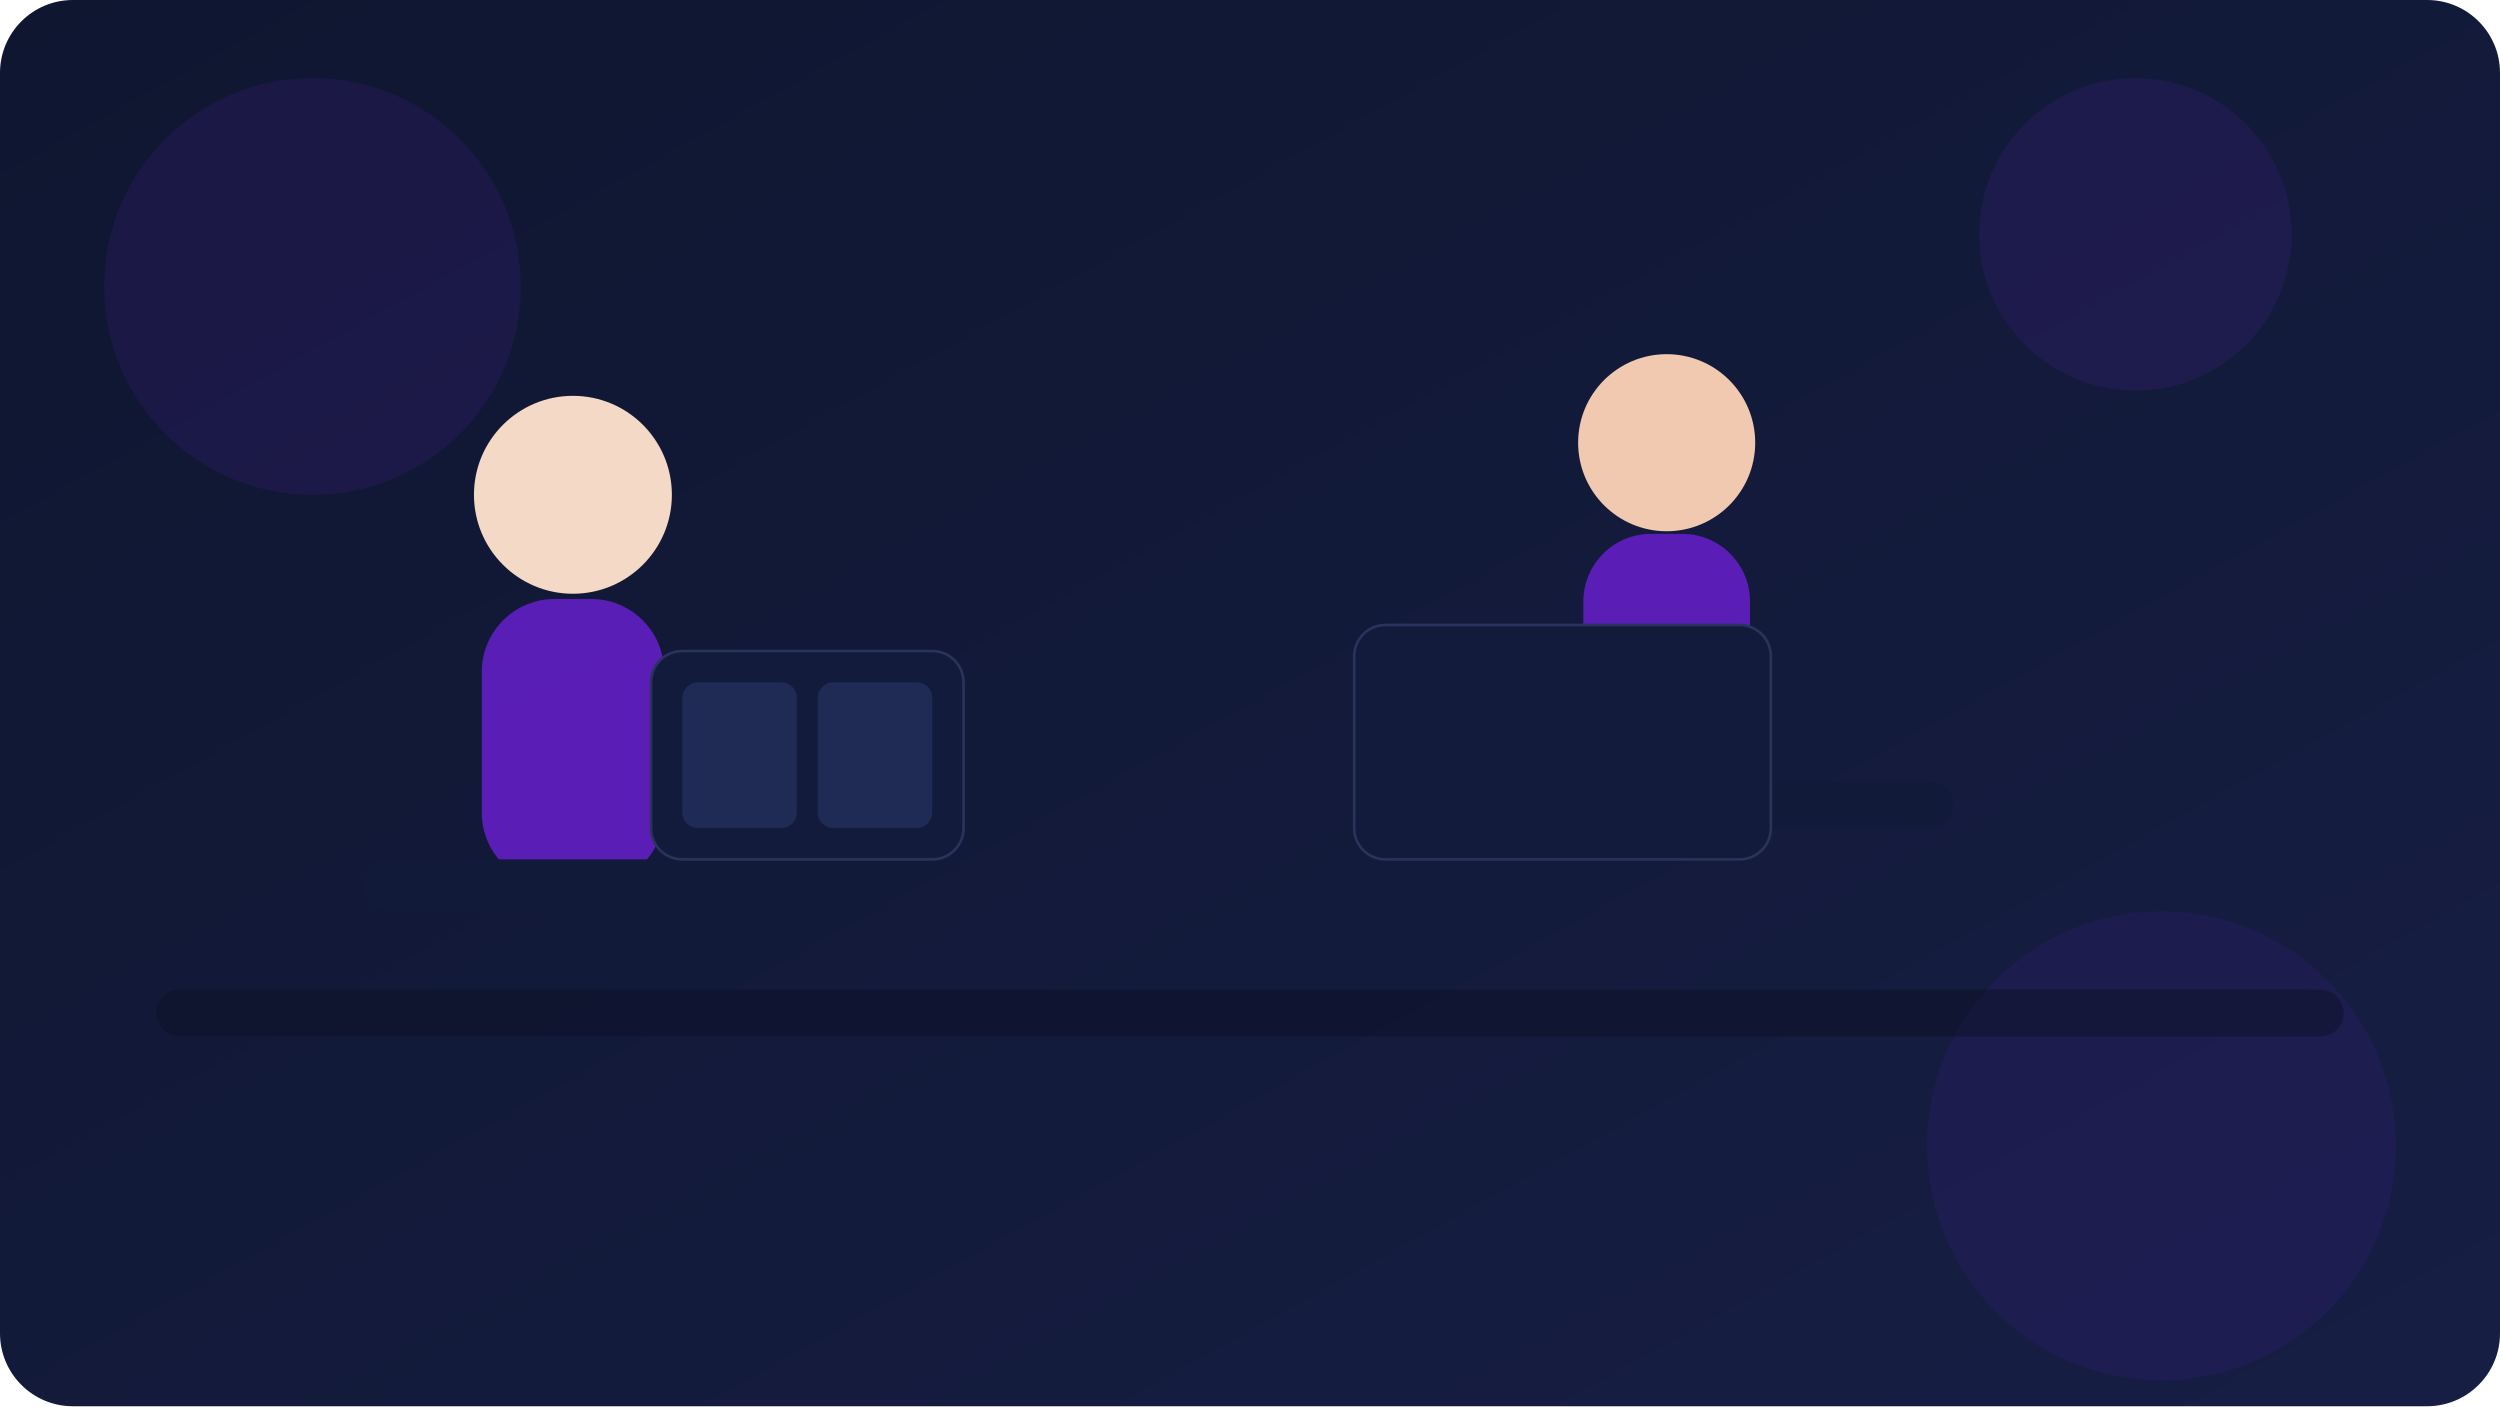
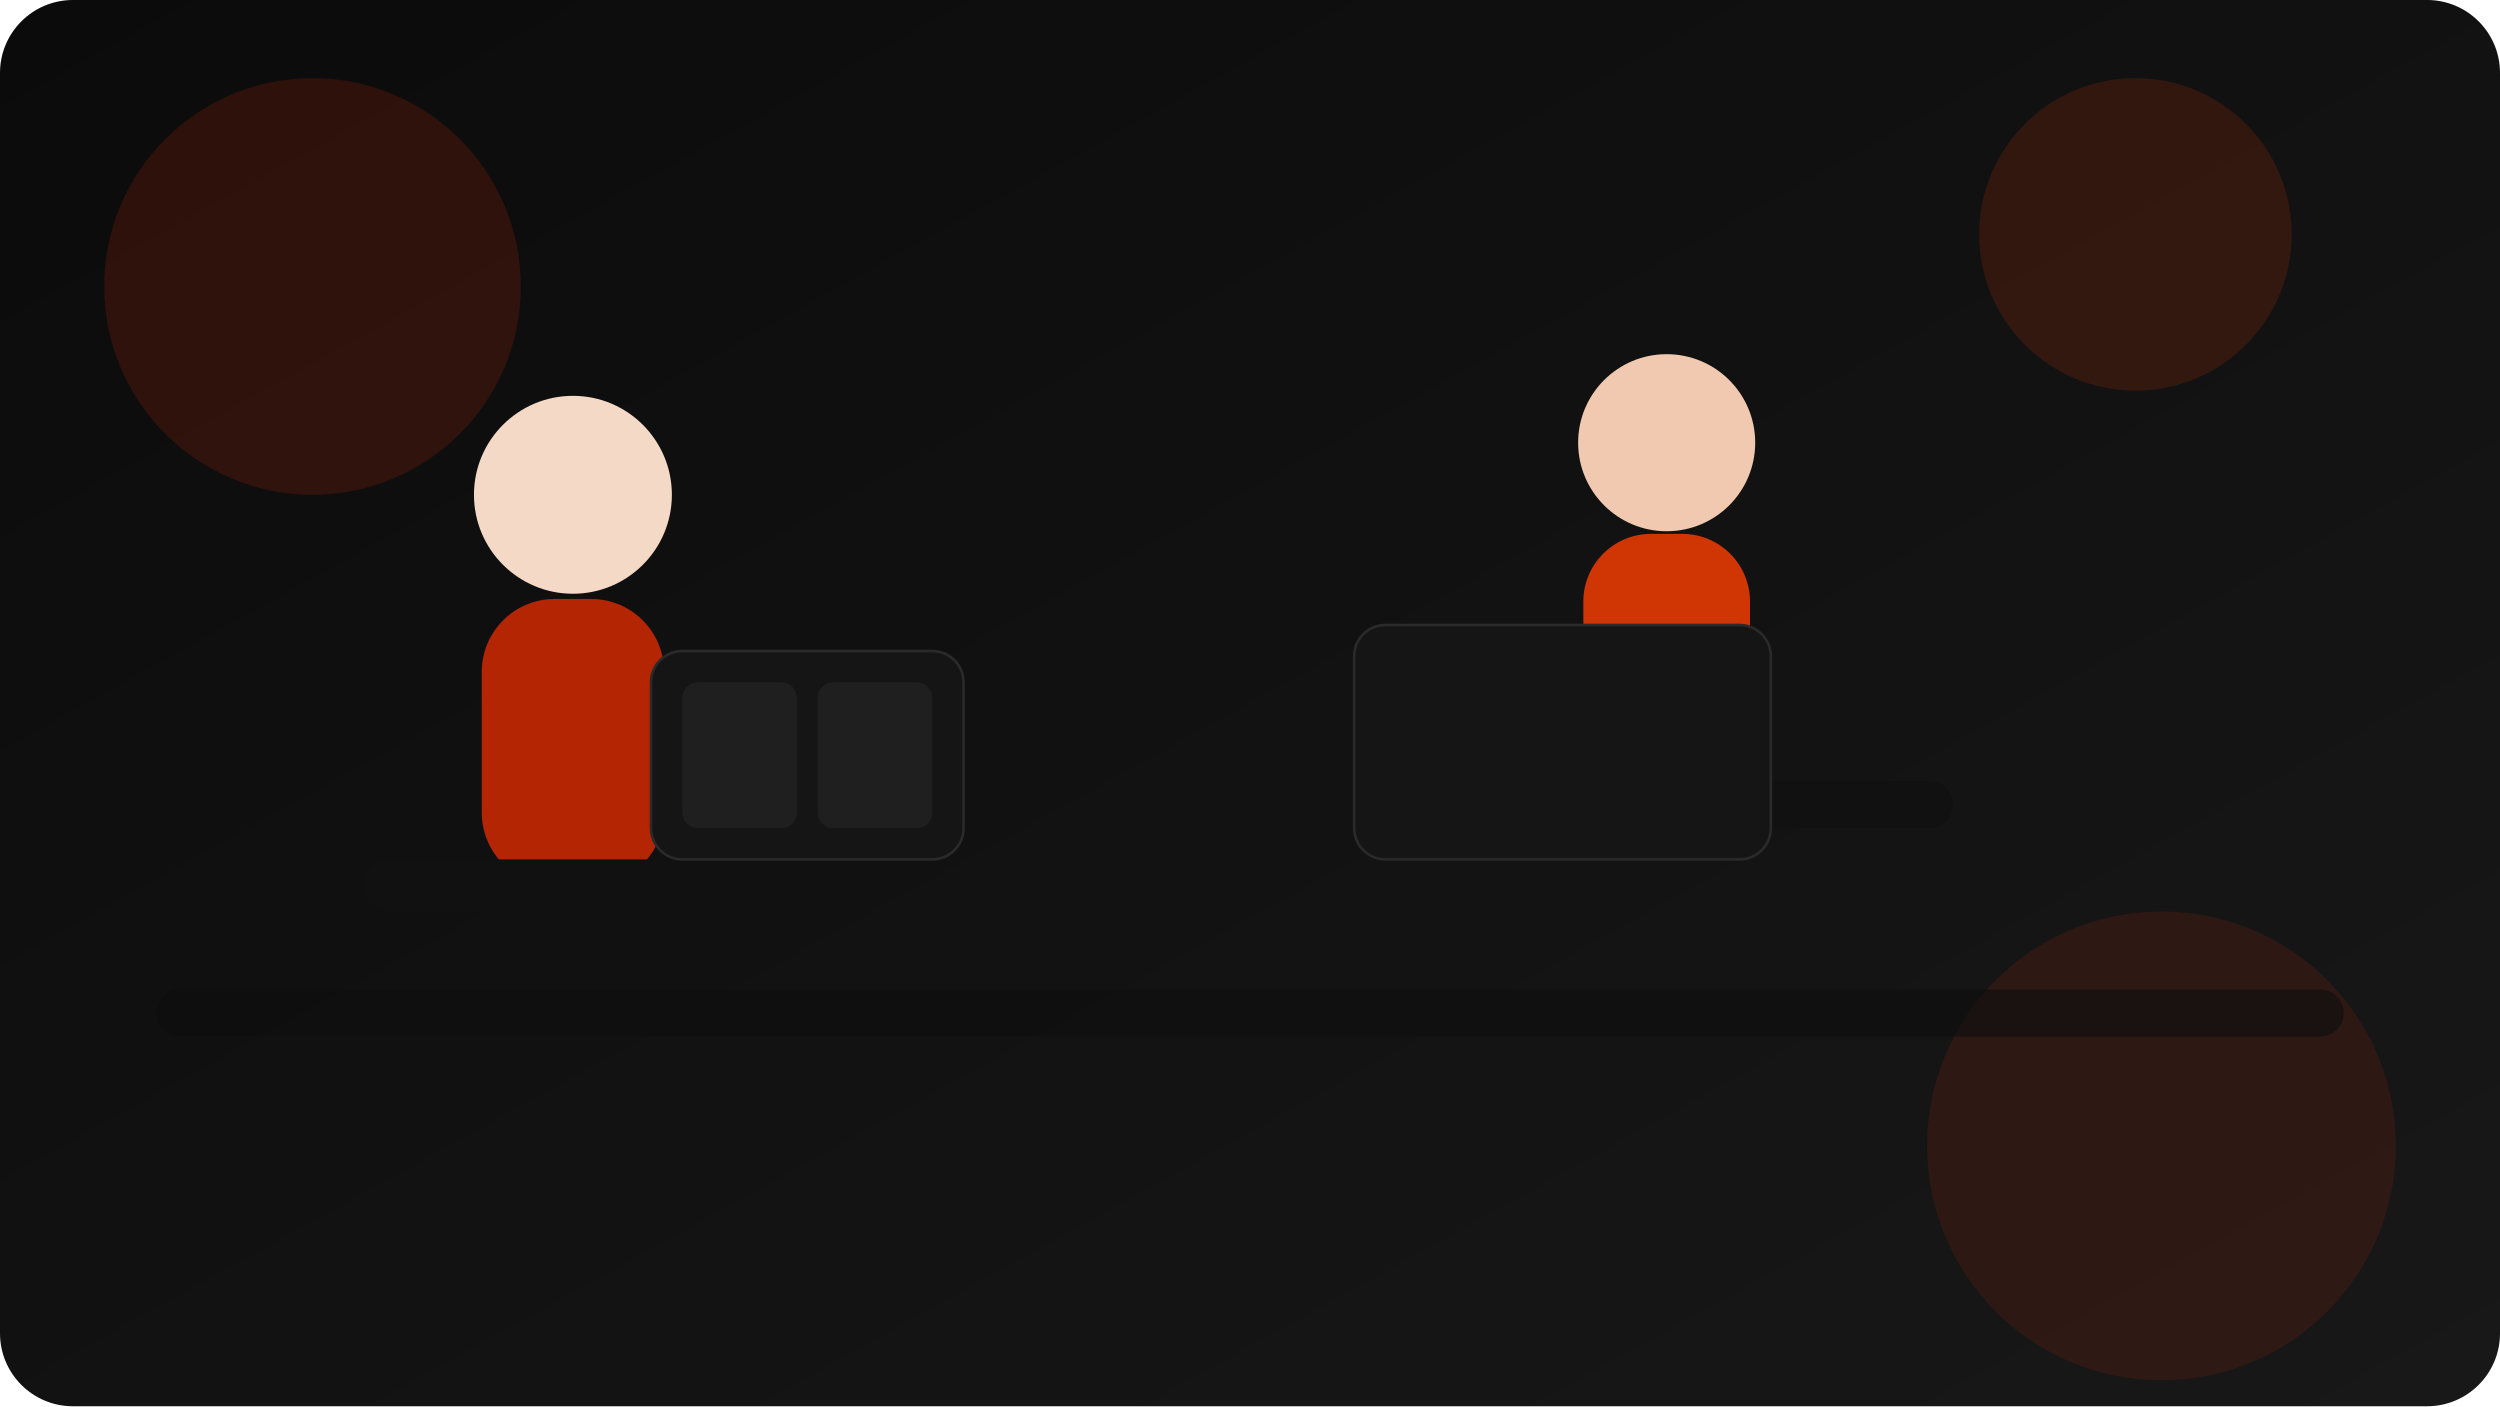
<svg xmlns="http://www.w3.org/2000/svg" width="960" height="540" viewBox="0 0 960 540" role="img" aria-label="Learning illustration">
  <defs>
    <linearGradient id="bg" x1="0" y1="0" x2="1" y2="1">
-       <stop offset="0%" stop-color="#0f1630" />
-       <stop offset="100%" stop-color="#161e44" />
+       <stop offset="0%" stop-color="#0b0b0b" />
+       <stop offset="100%" stop-color="#181818" />
    </linearGradient>
    <linearGradient id="glow" x1="0" y1="0" x2="1" y2="1">
-       <stop offset="0%" stop-color="#6b1fd6" stop-opacity="0.9" />
-       <stop offset="100%" stop-color="#6b1fd6" stop-opacity="0.7" />
+       <stop offset="0%" stop-color="#dd2c00" stop-opacity="0.9" />
+       <stop offset="100%" stop-color="#ff3d00" stop-opacity="0.7" />
    </linearGradient>
  </defs>
  <rect width="960" height="540" rx="28" fill="url(#bg)" />
-   <circle cx="120" cy="110" r="80" fill="#6b1fd6" opacity="0.12" />
-   <circle cx="820" cy="90" r="60" fill="#6b1fd6" opacity="0.12" />
-   <circle cx="830" cy="440" r="90" fill="#6b1fd6" opacity="0.1" />
-   <rect x="60" y="380" width="840" height="18" rx="9" fill="#0b1026" opacity="0.5" />
+   <circle cx="120" cy="110" r="80" fill="#dd2c00" opacity="0.16" />
+   <circle cx="820" cy="90" r="60" fill="#ff3d00" opacity="0.14" />
+   <circle cx="830" cy="440" r="90" fill="#dd2c00" opacity="0.12" />
+   <rect x="60" y="380" width="840" height="18" rx="9" fill="#0d0d0d" opacity="0.6" />
  <circle cx="220" cy="190" r="38" fill="#f3d9c6" />
-   <rect x="185" y="230" width="70" height="110" rx="28" fill="#6b1fd6" opacity="0.8" />
-   <rect x="140" y="330" width="170" height="20" rx="10" fill="#111a38" />
+   <rect x="185" y="230" width="70" height="110" rx="28" fill="#dd2c00" opacity="0.8" />
+   <rect x="140" y="330" width="170" height="20" rx="10" fill="#111111" />
  <circle cx="640" cy="170" r="34" fill="#f0c9b0" />
-   <rect x="608" y="205" width="64" height="100" rx="26" fill="#6b1fd6" opacity="0.8" />
-   <rect x="560" y="300" width="190" height="18" rx="9" fill="#111a38" />
-   <rect x="250" y="250" width="120" height="80" rx="12" fill="#121b3b" stroke="#2a335b" />
-   <rect x="262" y="262" width="44" height="56" rx="6" fill="#1f2a55" />
-   <rect x="314" y="262" width="44" height="56" rx="6" fill="#1f2a55" />
-   <rect x="520" y="240" width="160" height="90" rx="12" fill="#121b3b" stroke="#2a335b" />
+   <rect x="608" y="205" width="64" height="100" rx="26" fill="#ff3d00" opacity="0.8" />
+   <rect x="560" y="300" width="190" height="18" rx="9" fill="#111111" />
+   <rect x="250" y="250" width="120" height="80" rx="12" fill="#151515" stroke="#2a2a2a" />
+   <rect x="262" y="262" width="44" height="56" rx="6" fill="#1f1f1f" />
+   <rect x="314" y="262" width="44" height="56" rx="6" fill="#1f1f1f" />
+   <rect x="520" y="240" width="160" height="90" rx="12" fill="#151515" stroke="#2a2a2a" />
  <path d="M540 300 L660 300" stroke="url(#glow)" stroke-width="4" />
</svg>
